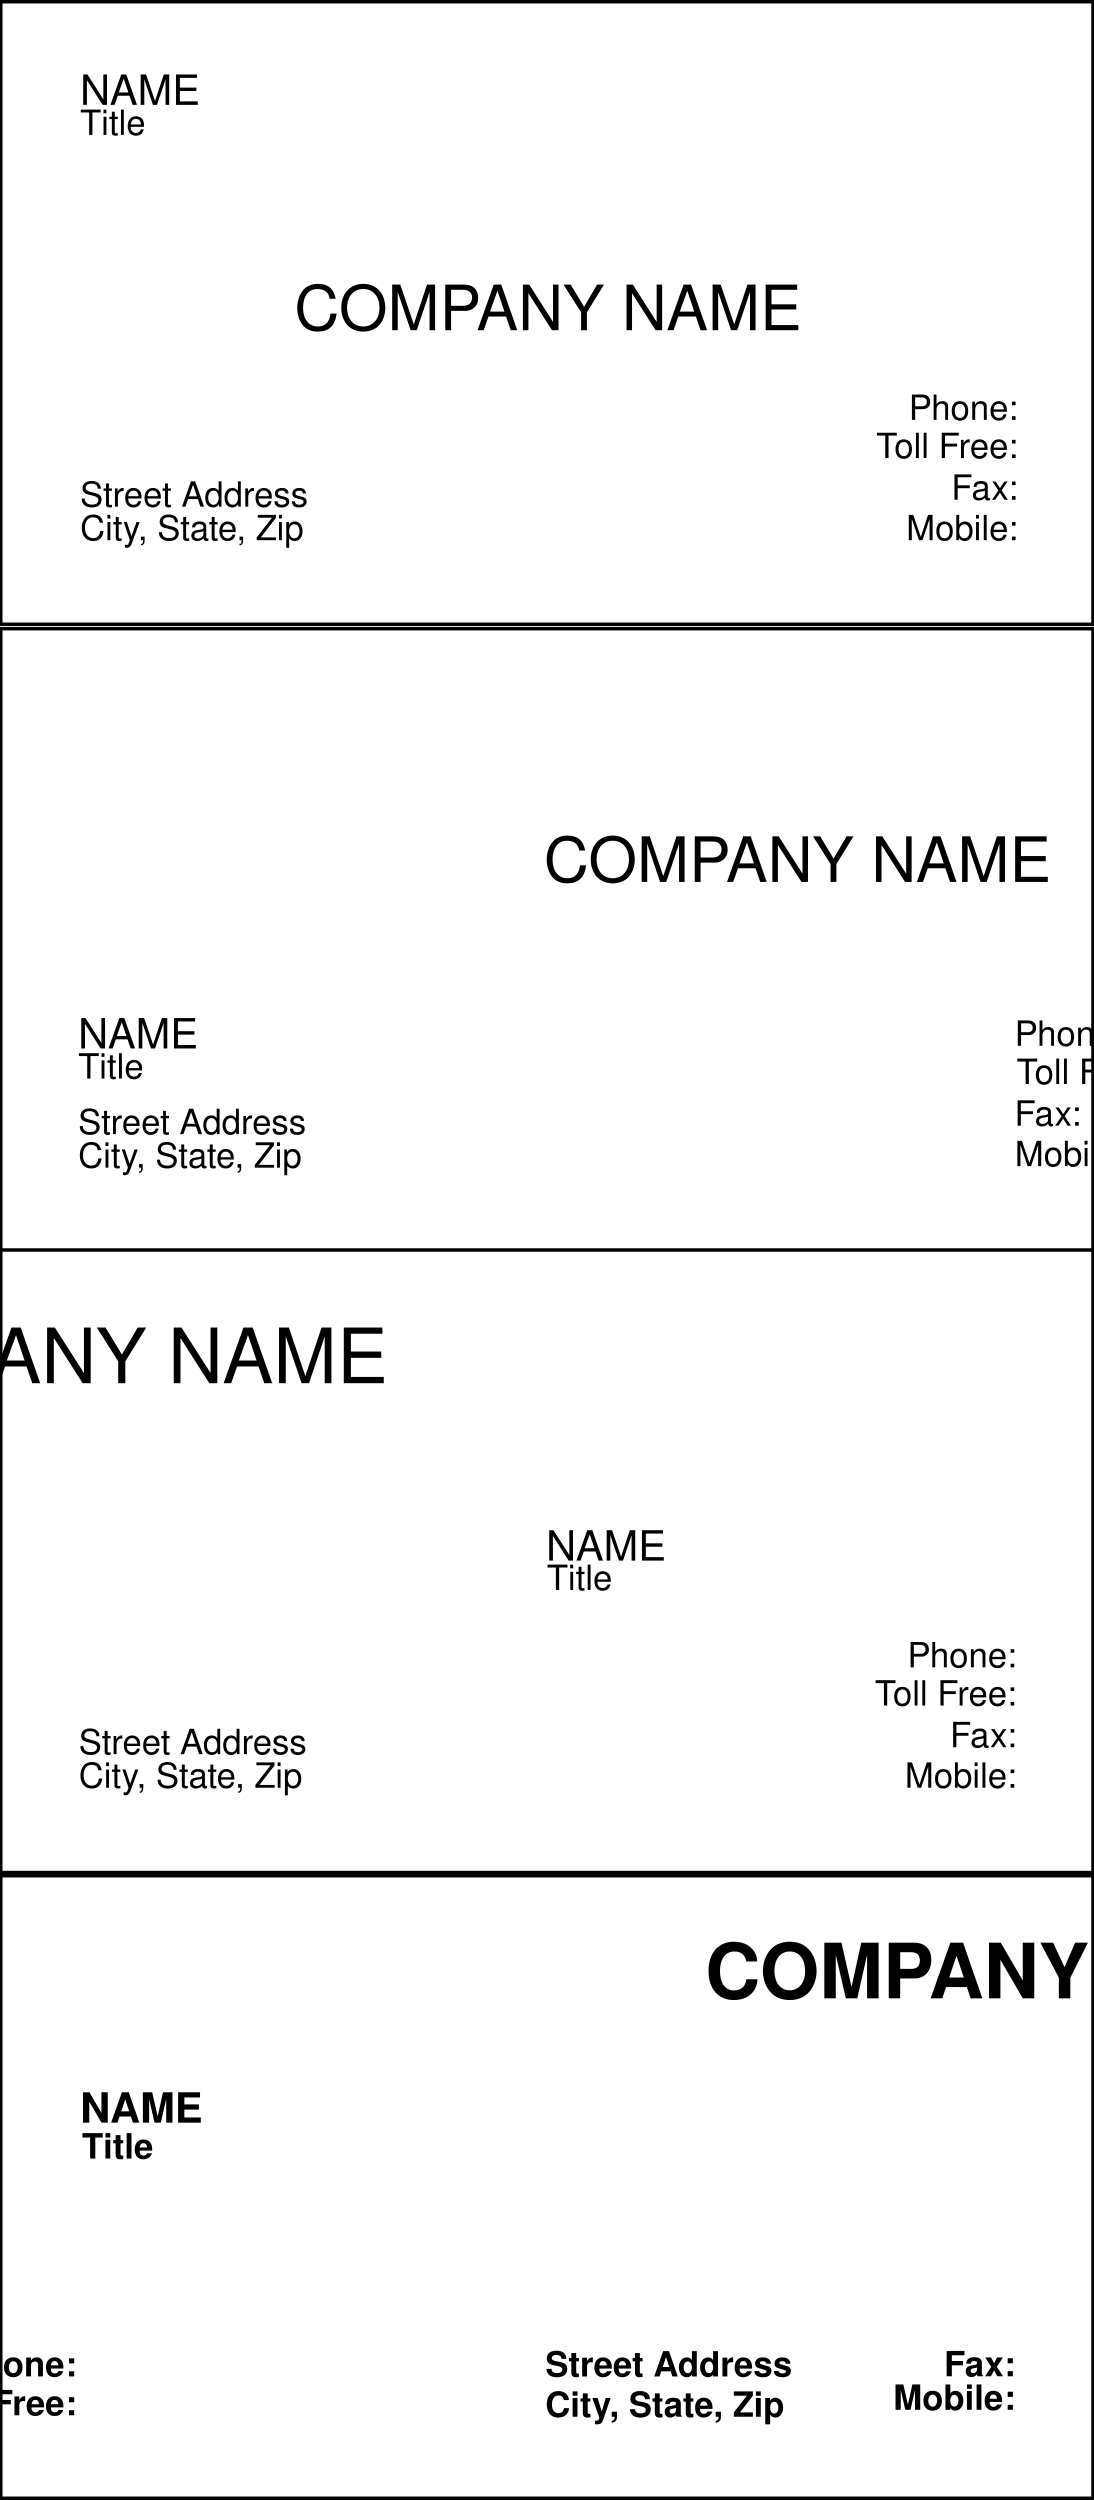
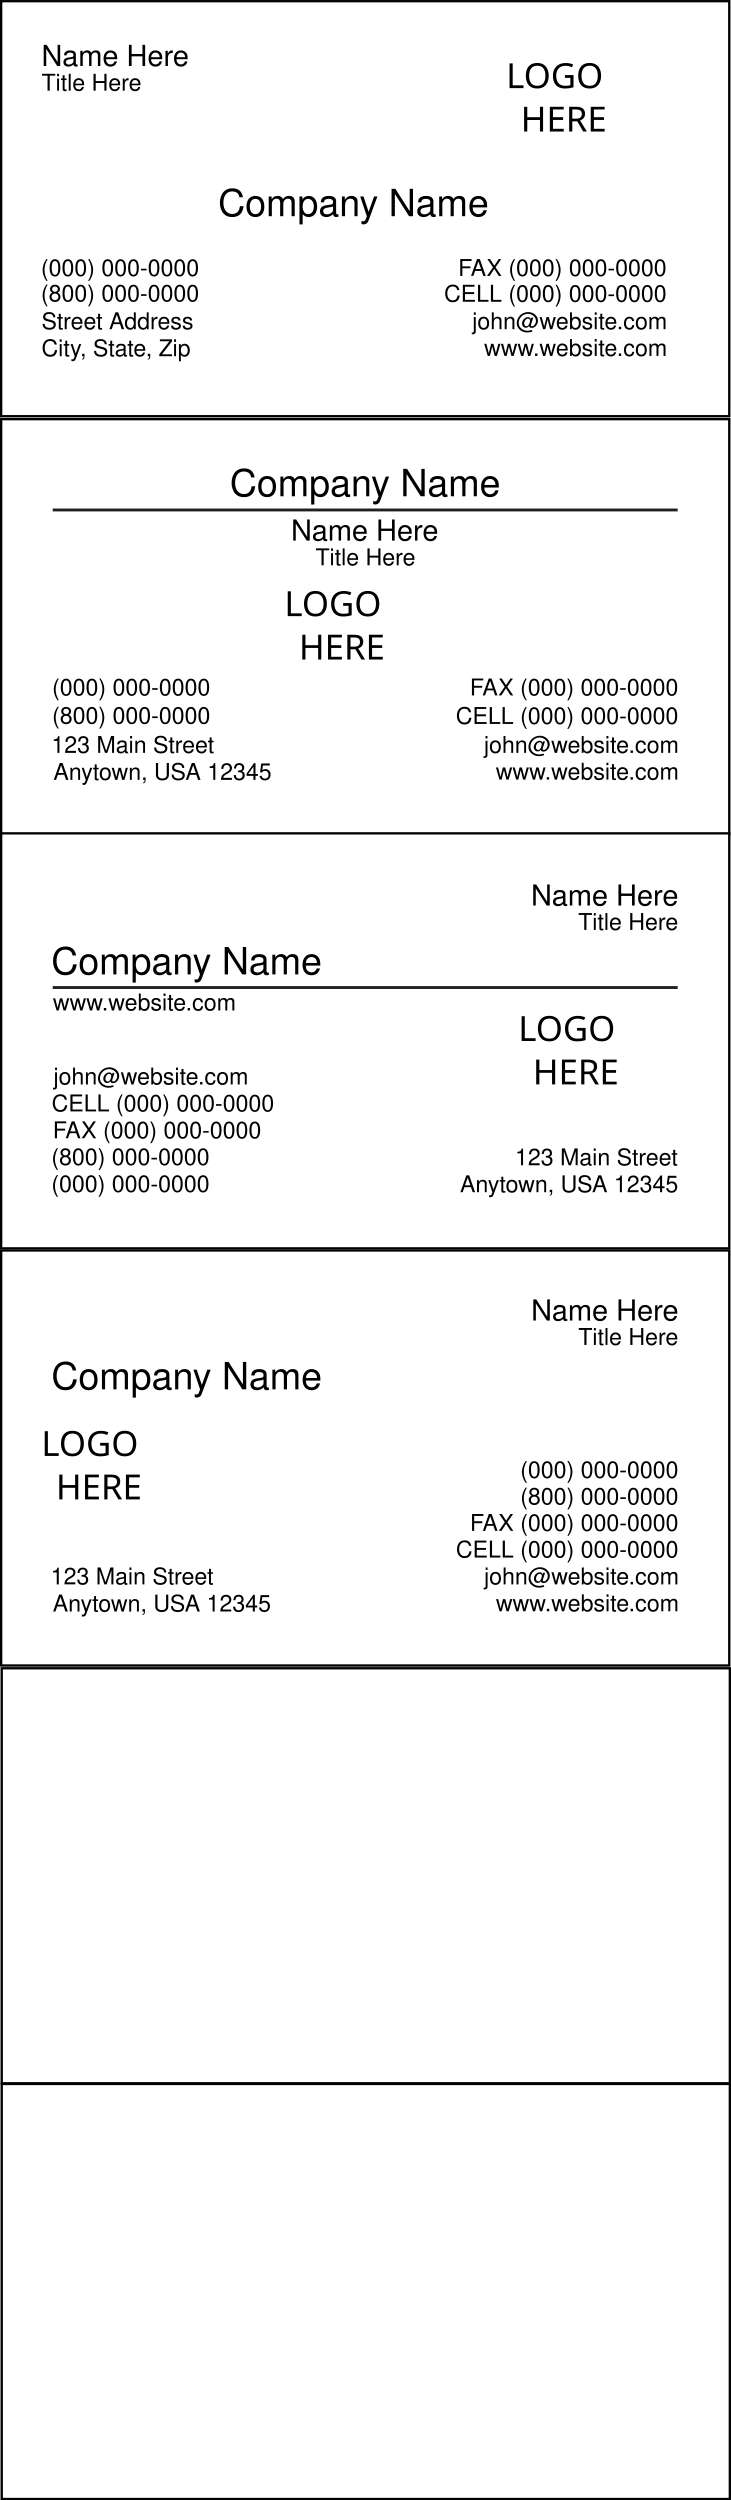
- <svg xmlns="http://www.w3.org/2000/svg" id="svg2" viewBox="0 0 315 720" height="100%" width="100%" version="1.1">
-   <g id="g3524">
-     <rect id="template1" height="179.29" width="314.55" stroke="#000" y="0.5" x="0.225" fill="#FFF" />
-     <text id="companyName" style="text-anchor:middle;" font-size="18px" y="95.094" x="157.823" font-family="Helvetica">COMPANY NAME</text>
-     <text id="name" style="text-anchor:start;" font-size="12px" y="30.195" x="23.057" font-family="Helvetica">NAME</text>
-     <text id="title" style="text-anchor:start;" font-size="10px" y="38.861" x="23.067" font-family="Helvetica">Title</text>
-     <text id="address" style="text-anchor:start;" font-size="10px" y="145.917" x="23.057" font-family="Helvetica">Street Address</text>
-     <text id="cityStateZip" style="text-anchor:start;" font-size="10px" y="155.584" x="23.057" font-family="Helvetica">City, State, Zip</text>
-     <text id="line1" style="text-anchor:end;" font-size="10px" y="120.917" x="293.126" font-family="Helvetica">Phone:</text>
-     <text id="line2" style="text-anchor:end;" font-size="10px" y="131.918" x="293.126" font-family="Helvetica">Toll Free:</text>
-     <text id="line3" style="text-anchor:end;" font-size="10px" y="143.917" x="293.126" font-family="Helvetica">Fax:</text>
-     <text id="line4" style="text-anchor:end;" font-size="10px" y="155.584" x="293.126" font-family="Helvetica">Mobile:</text>
+ <svg xmlns="http://www.w3.org/2000/svg" id="svg2" viewBox="0 0 315.55 1080" height="12in" width="3.506in" version="1.1">
+   <g id="g3721" transform="translate(.27499)">
+     <rect id="template1" height="179.29" width="314.55" stroke="#000" y=".5" x=".225" fill="#fff" />
+     <text id="text3478-1-1" style="word-spacing:0px;letter-spacing:0px;text-anchor:middle;text-align:center" xml:space="preserve" font-size="15px" line-height="125%" y="38.063" x="253.013" font-family="sans-serif" fill="#000000">
+       <tspan id="tspan3482-5-6" y="38.063" x="253.013">LOGO</tspan>
+       <tspan id="tspan3486-3-1" y="56.813" x="253.013">HERE</tspan>
+     </text>
+     <text id="companyName" style="text-anchor:middle" font-size="16.25px" y="93.382" x="152.412" font-family="Helvetica">Company Name</text>
+     <text id="name" font-size="12.5px" y="28.484" x="17.646" font-family="Helvetica">Name Here</text>
+     <text id="title" font-size="10px" y="39.15" x="17.656" font-family="Helvetica">Title Here</text>
+     <text id="address" font-size="10px" y="142.206" x="17.646" font-family="Helvetica">Street Address</text>
+     <text id="cityStateZip" font-size="10px" y="153.873" x="17.646" font-family="Helvetica">City, State, Zip</text>
+     <text id="line1" font-size="10px" y="119.206" x="17.396" font-family="Helvetica">(000) 000-0000</text>
+     <text id="line2" font-size="10px" y="130.208" x="17.396" font-family="Helvetica">(800) 000-0000</text>
+     <text id="line3" style="text-anchor:end" font-size="10px" y="119.206" x="287.715" font-family="Helvetica">FAX (000) 000-0000</text>
+     <text id="line4" style="text-anchor:end" font-size="10px" y="130.328" x="287.715" font-family="Helvetica">CELL (000) 000-0000</text>
+     <text id="website" style="text-anchor:end" font-size="10px" y="153.753" x="287.939" font-family="Helvetica">www.website.com</text>
+     <text id="email" style="text-anchor:end" font-size="10px" y="142.206" x="287.939" font-family="Helvetica">john@website.com</text>
+     <rect id="logo" height="45" width="67.5" y="19.371" x="219.58" fill="none" />
  </g>
-   <g id="g3507">
-     <rect id="template2" height="179.29" width="314.55" stroke="#000" y="181.07" x="0.225" fill="#FFF" />
-     <text id="companyName-7" font-size="18px" y="253.996" x="156.602" font-family="Helvetica">
-       <tspan id="tspan3866" style="text-anchor:middle;text-align:center;">COMPANY NAME</tspan>
+   <g id="g3755" transform="translate(.27499)">
+     <rect id="template2" height="179.29" width="314.55" stroke="#000" y="181.07" x=".225" fill="#fff" />
+     <text id="text3478-1-1-0" style="word-spacing:0px;letter-spacing:0px;text-anchor:middle;text-align:center" xml:space="preserve" font-size="15px" line-height="125%" y="266.161" x="157.185" font-family="sans-serif" fill="#000000">
+       <tspan id="tspan3482-5-6-7" y="266.161" x="157.185">LOGO</tspan>
+       <tspan id="tspan3486-3-1-7" y="284.911" x="157.185">HERE</tspan>
    </text>
-     <text id="name-4" font-size="12px" y="301.957" x="22.499" font-family="Helvetica">NAME</text>
-     <text id="title-0" font-size="10px" y="310.624" x="22.509" font-family="Helvetica">Title</text>
-     <text id="address-9" font-size="10px" y="326.623" x="22.499" font-family="Helvetica">Street Address</text>
-     <text id="cityStateZip-4" font-size="10px" y="336.29" x="22.499" font-family="Helvetica">City, State, Zip</text>
-     <text id="line1-8" font-size="10px" y="301.185" x="292.227" font-family="Helvetica">
-       <tspan id="tspan3868" style="text-anchor:end;text-align:end;">Phone:</tspan>
-     </text>
-     <text id="line2-8" font-size="10px" y="312.185" x="292.765" font-family="Helvetica">
-       <tspan id="tspan3870" style="text-anchor:end;text-align:end;">Toll Free:</tspan>
-     </text>
-     <text id="line3-2" font-size="10px" y="324.185" x="292.179" font-family="Helvetica">
-       <tspan id="tspan3872" style="text-anchor:end;text-align:end;">Fax:</tspan>
-     </text>
-     <text id="line4-4" font-size="10px" y="335.852" x="292.257" font-family="Helvetica">
-       <tspan id="tspan3874" style="text-anchor:end;text-align:end;">Mobile:</tspan>
+     <text id="companyName-4" font-size="16.25px" style="text-anchor:middle" y="214.385" x="157.465" font-family="Helvetica">Company Name</text>
+     <text id="name-4" font-size="12.5px" style="text-anchor:middle" y="233.517" x="157.298" font-family="Helvetica">Name Here</text>
+     <text id="title-4" style="text-anchor:middle" font-size="10px" y="244.183" x="157.613" font-family="Helvetica">Title Here</text>
+     <text id="address-2" font-size="10px" y="325.239" x="21.928" font-family="Helvetica">123 Main Street</text>
+     <text id="cityStateZip-2" font-size="10px" y="336.906" x="22.778" font-family="Helvetica">Anytown, USA 12345</text>
+     <text id="line1-0" font-size="10px" y="300.405" x="22.218" font-family="Helvetica">(000) 000-0000</text>
+     <text id="line2-8" font-size="10px" y="312.612" x="22.218" font-family="Helvetica">(800) 000-0000</text>
+     <text id="line3-0" style="text-anchor:end" font-size="10px" y="300.405" x="292.775" font-family="Helvetica">FAX (000) 000-0000</text>
+     <text id="line4-0" style="text-anchor:end" font-size="10px" y="312.732" x="292.775" font-family="Helvetica">CELL (000) 000-0000</text>
+     <text id="website-5" style="text-anchor:end" font-size="10px" y="336.786" x="292.998" font-family="Helvetica">www.website.com</text>
+     <text id="email-2" style="text-anchor:end" font-size="10px" y="325.239" x="292.998" font-family="Helvetica">john@website.com</text>
+     <path id="path68" d="m22.5 220.3h270" stroke="#231f20" stroke-width="1.245" fill="none" />
+     <rect id="logo-0" height="45" width="67.5" y="247.47" x="123.75" fill="none" />
+   </g>
+   <g id="g3586" transform="translate(.27499)">
+     <rect id="template3" height="179.29" width="314.55" stroke="#000" y="360" x=".225" fill="#fff" />
+     <text id="companyName-9" font-size="16.25px" y="420.93" x="21.853" font-family="Helvetica">Company Name</text>
+     <text id="name-2" style="text-anchor:end" font-size="12.5px" y="391.182" x="292.838" font-family="Helvetica">Name Here</text>
+     <text id="title-2" font-size="10px" style="text-anchor:end" y="401.729" x="292.729" font-family="Helvetica">Title Here</text>
+     <text id="address-5" style="text-anchor:end" font-size="10px" y="503.404" x="292.526" font-family="Helvetica">123 Main Street</text>
+     <text id="cityStateZip-5" style="text-anchor:end" font-size="10px" y="515.041" x="292.729" font-family="Helvetica">Anytown, USA 12345</text>
+     <text id="line1-8" font-size="10px" y="514.921" x="21.903" font-family="Helvetica">(000) 000-0000</text>
+     <text id="line2-2" font-size="10px" y="503.284" x="21.903" font-family="Helvetica">(800) 000-0000</text>
+     <text id="line3-6" font-size="10px" y="491.731" x="22.528" font-family="Helvetica">FAX (000) 000-0000</text>
+     <text id="line4-8" font-size="10px" y="480.12" x="22.02" font-family="Helvetica">CELL (000) 000-0000</text>
+     <text id="website-1" font-size="10px" y="436.506" x="22.573" font-family="Helvetica">www.website.com</text>
+     <text id="email-8" font-size="10px" y="468.488" x="22.813" font-family="Helvetica">john@website.com</text>
+     <path id="path68-6" d="m22.5 426.61h270" stroke="#231f20" stroke-width="1.245" fill="none" />
+     <rect id="logo-4" height="45" width="67.5" y="431.02" x="224.8" fill="none" />
+     <text id="text3478-1-1-0-7" font-size="15px" xml:space="preserve" style="word-spacing:0px;letter-spacing:0px;text-anchor:middle;text-align:center" line-height="125%" y="449.707" x="258.23" font-family="sans-serif" fill="#000000">
+       <tspan id="tspan3482-5-6-7-0" y="449.707" x="258.23">LOGO</tspan>
+       <tspan id="tspan3486-3-1-7-6" y="468.457" x="258.23">HERE</tspan>
    </text>
  </g>
-   <g id="g3492">
-     <rect id="template3" height="179.29" width="314.55" stroke="#000" y="360" x="0.225" fill="#FFF" />
-     <text id="companyName-0" style="text-anchor:middle;" font-size="18px" y="398.353" x="22.397" font-family="Helvetica">
-       <tspan id="tspan3381" style="text-anchor:start;text-align:start;" font-size="22px">COMPANY NAME</tspan>
-     </text>
-     <text id="name-9" style="text-anchor:start;" font-size="12px" y="449.449" x="157.269" font-family="Helvetica">
-       <tspan id="tspan3387" style="text-anchor:middle;text-align:center;">NAME</tspan>
-     </text>
-     <text id="title-4" style="text-anchor:start;" font-size="10px" y="457.911" x="157.49" font-family="Helvetica">
-       <tspan id="tspan3385" style="text-anchor:middle;text-align:center;">Title</tspan>
-     </text>
-     <text id="address-8" style="text-anchor:start;" font-size="10px" y="505.202" x="22.675" font-family="Helvetica">Street Address</text>
-     <text id="cityStateZip-8" style="text-anchor:start;" font-size="10px" y="514.869" x="22.675" font-family="Helvetica">City, State, Zip</text>
-     <text id="line1-2" style="text-anchor:end;" font-size="10px" y="480.202" x="292.745" font-family="Helvetica">Phone:</text>
-     <text id="line2-4" style="text-anchor:end;" font-size="10px" y="491.203" x="292.745" font-family="Helvetica">Toll Free:</text>
-     <text id="line3-5" style="text-anchor:end;" font-size="10px" y="503.202" x="292.745" font-family="Helvetica">Fax:</text>
-     <text id="line4-5" style="text-anchor:end;" font-size="10px" y="514.869" x="292.745" font-family="Helvetica">Mobile:</text>
-   </g>
-   <g id="g3471">
-     <rect id="template4" height="179.29" width="314.55" stroke="#000" y="540.21" x="0.225" fill="#FFF" />
-     <text id="companyName-1" style="text-anchor:middle;" font-size="18px" y="575.51" x="293.775" font-family="Helvetica">
-       <tspan id="tspan3381-7" font-size="22px" font-family="Helvetica" style="text-anchor:end;text-align:end;" font-style="normal" font-stretch="normal" font-variant="normal" font-weight="bold">COMPANY NAME</tspan>
-     </text>
-     <text id="name-1" style="text-anchor:start;" font-size="12px" y="611.332" x="23.094" font-family="Helvetica">
-       <tspan id="tspan3412" font-family="Helvetica" font-style="normal" font-stretch="normal" font-variant="normal" font-weight="bold">NAME</tspan>
-     </text>
-     <text id="title-1" style="text-anchor:start;" font-size="10px" y="621.648" x="23.606" font-family="Helvetica">
-       <tspan id="tspan3414" font-family="Helvetica" font-style="normal" font-stretch="normal" font-variant="normal" font-weight="bold">Title</tspan>
-     </text>
-     <text id="address-5" style="text-anchor:start;" font-size="10px" y="684.416" x="157.041" font-family="Helvetica">
-       <tspan id="tspan3391" style="text-anchor:middle;text-align:center;" font-family="Helvetica" font-style="normal" font-stretch="normal" font-variant="normal" font-weight="bold">Street Address</tspan>
-     </text>
-     <text id="cityStateZip-2" style="text-anchor:start;" font-size="10px" y="696.027" x="157.026" font-family="Helvetica">
-       <tspan id="tspan3389" style="text-anchor:middle;text-align:center;" font-family="Helvetica" font-style="normal" font-stretch="normal" font-variant="normal" font-weight="bold">City, State, Zip</tspan>
-     </text>
-     <text id="line1-7" style="text-anchor:end;" font-size="10px" y="684.401" x="22.072" font-family="Helvetica">
-       <tspan id="tspan3393" style="text-anchor:start;text-align:start;" font-family="Helvetica" font-style="normal" font-stretch="normal" font-variant="normal" font-weight="bold">Phone:</tspan>
-     </text>
-     <text id="line2-6" style="text-anchor:end;" font-size="10px" y="695.589" x="22.072" font-family="Helvetica">
-       <tspan id="tspan3395" style="text-anchor:start;text-align:start;" font-family="Helvetica" font-style="normal" font-stretch="normal" font-variant="normal" font-weight="bold">Toll Free:</tspan>
-     </text>
-     <text id="line3-1" style="text-anchor:end;" font-size="10px" y="684.36" x="292.419" font-family="Helvetica">
-       <tspan id="tspan3416" font-family="Helvetica" font-style="normal" font-stretch="normal" font-variant="normal" font-weight="bold">Fax:</tspan>
-     </text>
-     <text id="line4-42" style="text-anchor:end;" font-size="10px" y="694.027" x="292.419" font-family="Helvetica">
-       <tspan id="tspan3418" font-family="Helvetica" font-style="normal" font-stretch="normal" font-variant="normal" font-weight="bold">Mobile:</tspan>
-     </text>
+   <g id="g3591" transform="translate(.27499)">
+     <g id="g3616">
+       <rect id="template4" height="179.29" width="314.55" stroke="#000" y="540.21" x=".225" fill="#fff" />
+       <text id="companyName-7" font-size="16.25px" y="600.206" x="21.89" font-family="Helvetica">Company Name</text>
+       <text id="name-1" style="text-anchor:end" font-size="12.5px" y="570.457" x="292.875" font-family="Helvetica">Name Here</text>
+       <text id="title-40" font-size="10px" style="text-anchor:end" y="581.005" x="292.766" font-family="Helvetica">Title Here</text>
+       <text id="address-3" font-size="10px" y="684.456" x="21.65" font-family="Helvetica">123 Main Street</text>
+       <text id="cityStateZip-57" font-size="10px" y="696.185" x="22.5" font-family="Helvetica">Anytown, USA 12345</text>
+       <text id="line1-5" font-size="10px" style="text-anchor:end" y="638.465" x="292.826" font-family="Helvetica">(000) 000-0000</text>
+       <text id="line2-87" font-size="10px" style="text-anchor:end" y="649.943" x="292.826" font-family="Helvetica">(800) 000-0000</text>
+       <text id="line3-5" font-size="10px" style="text-anchor:end" y="661.345" x="292.826" font-family="Helvetica">FAX (000) 000-0000</text>
+       <text id="line4-6" font-size="10px" style="text-anchor:end" y="672.847" x="292.826" font-family="Helvetica">CELL (000) 000-0000</text>
+       <text id="website-8" font-size="10px" style="text-anchor:end" y="696.065" x="293.049" font-family="Helvetica">www.website.com</text>
+       <text id="email-0" font-size="10px" style="text-anchor:end" y="684.456" x="293.049" font-family="Helvetica">john@website.com</text>
+       <rect id="logo-8" height="45" width="67.5" y="610.29" x="22.67" fill="none" />
+       <text id="text3478-1-1-0-7-3" style="word-spacing:0px;letter-spacing:0px;text-anchor:middle;text-align:center" xml:space="preserve" font-size="15px" line-height="125%" y="628.982" x="56.106" font-family="sans-serif" fill="#000000">
+         <tspan id="tspan3482-5-6-7-0-8" y="628.982" x="56.106">LOGO</tspan>
+         <tspan id="tspan3486-3-1-7-6-7" y="647.732" x="56.106">HERE</tspan>
+       </text>
+       <rect id="template4-0" height="179.29" width="314.55" stroke="#000" y="720.7" x=".47" fill="#fff" />
+       <rect id="template4-2" height="179.29" width="314.55" stroke="#000" y="900.29" x=".47" fill="#fff" />
+     </g>
  </g>
</svg>
